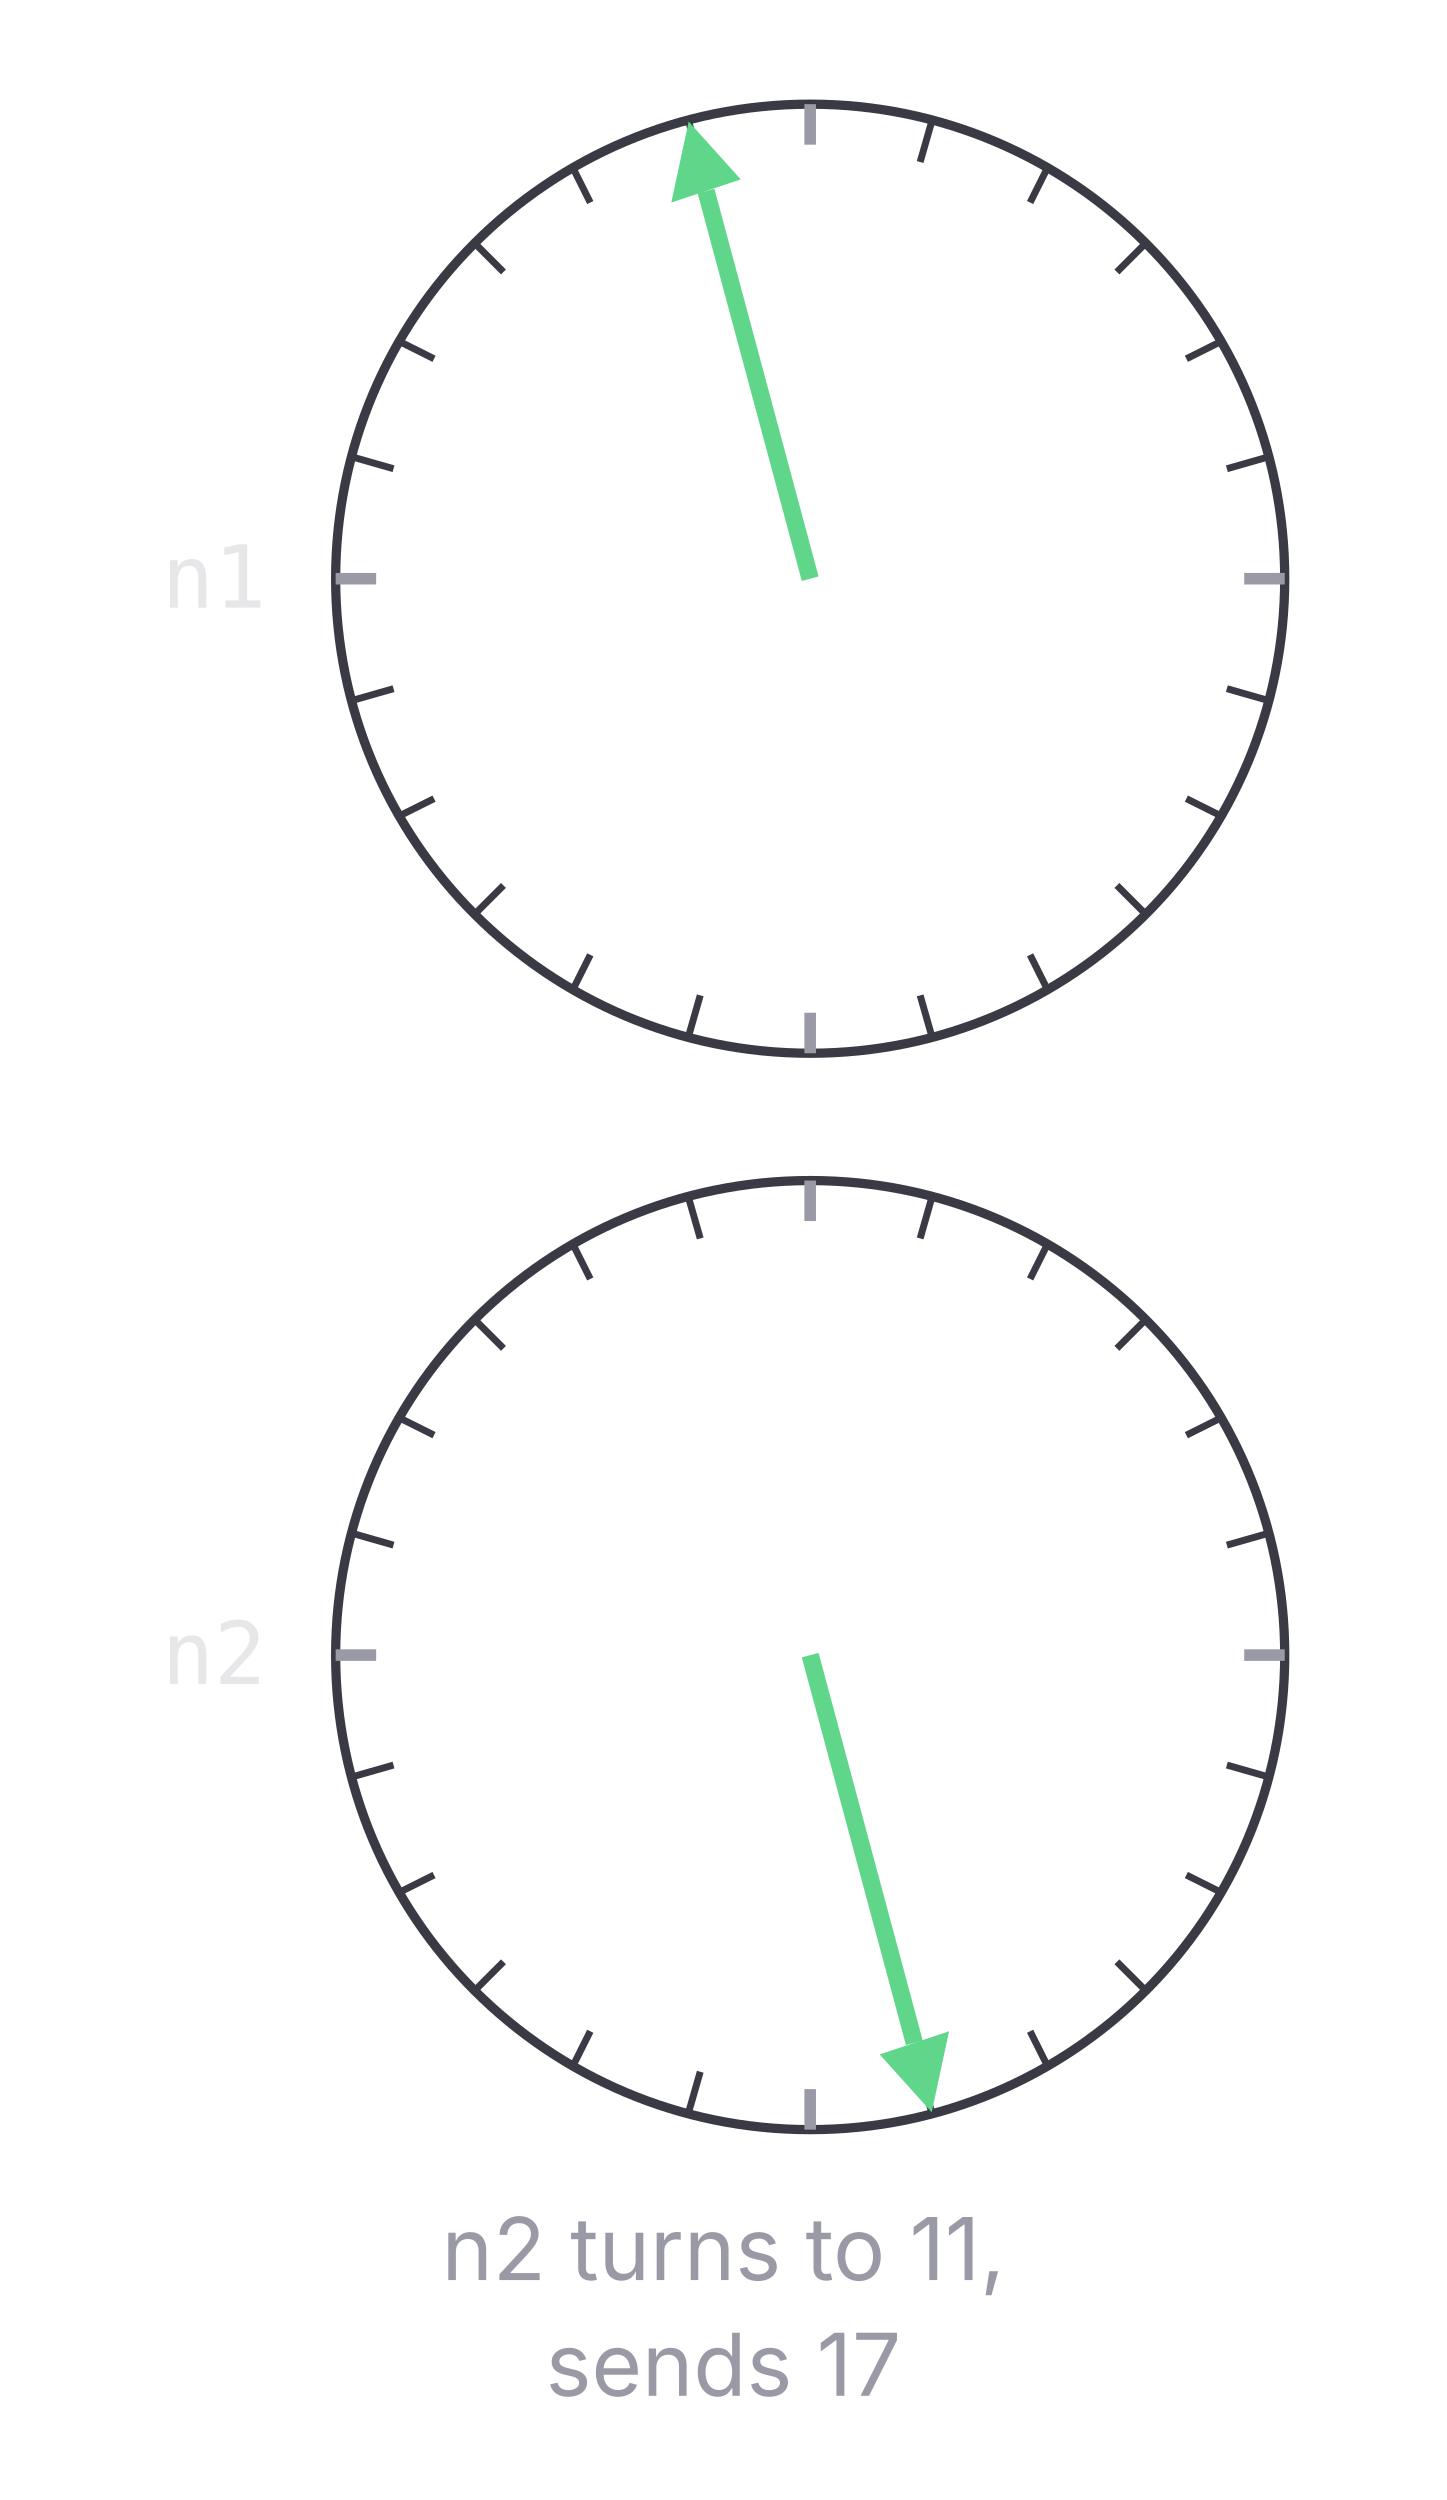
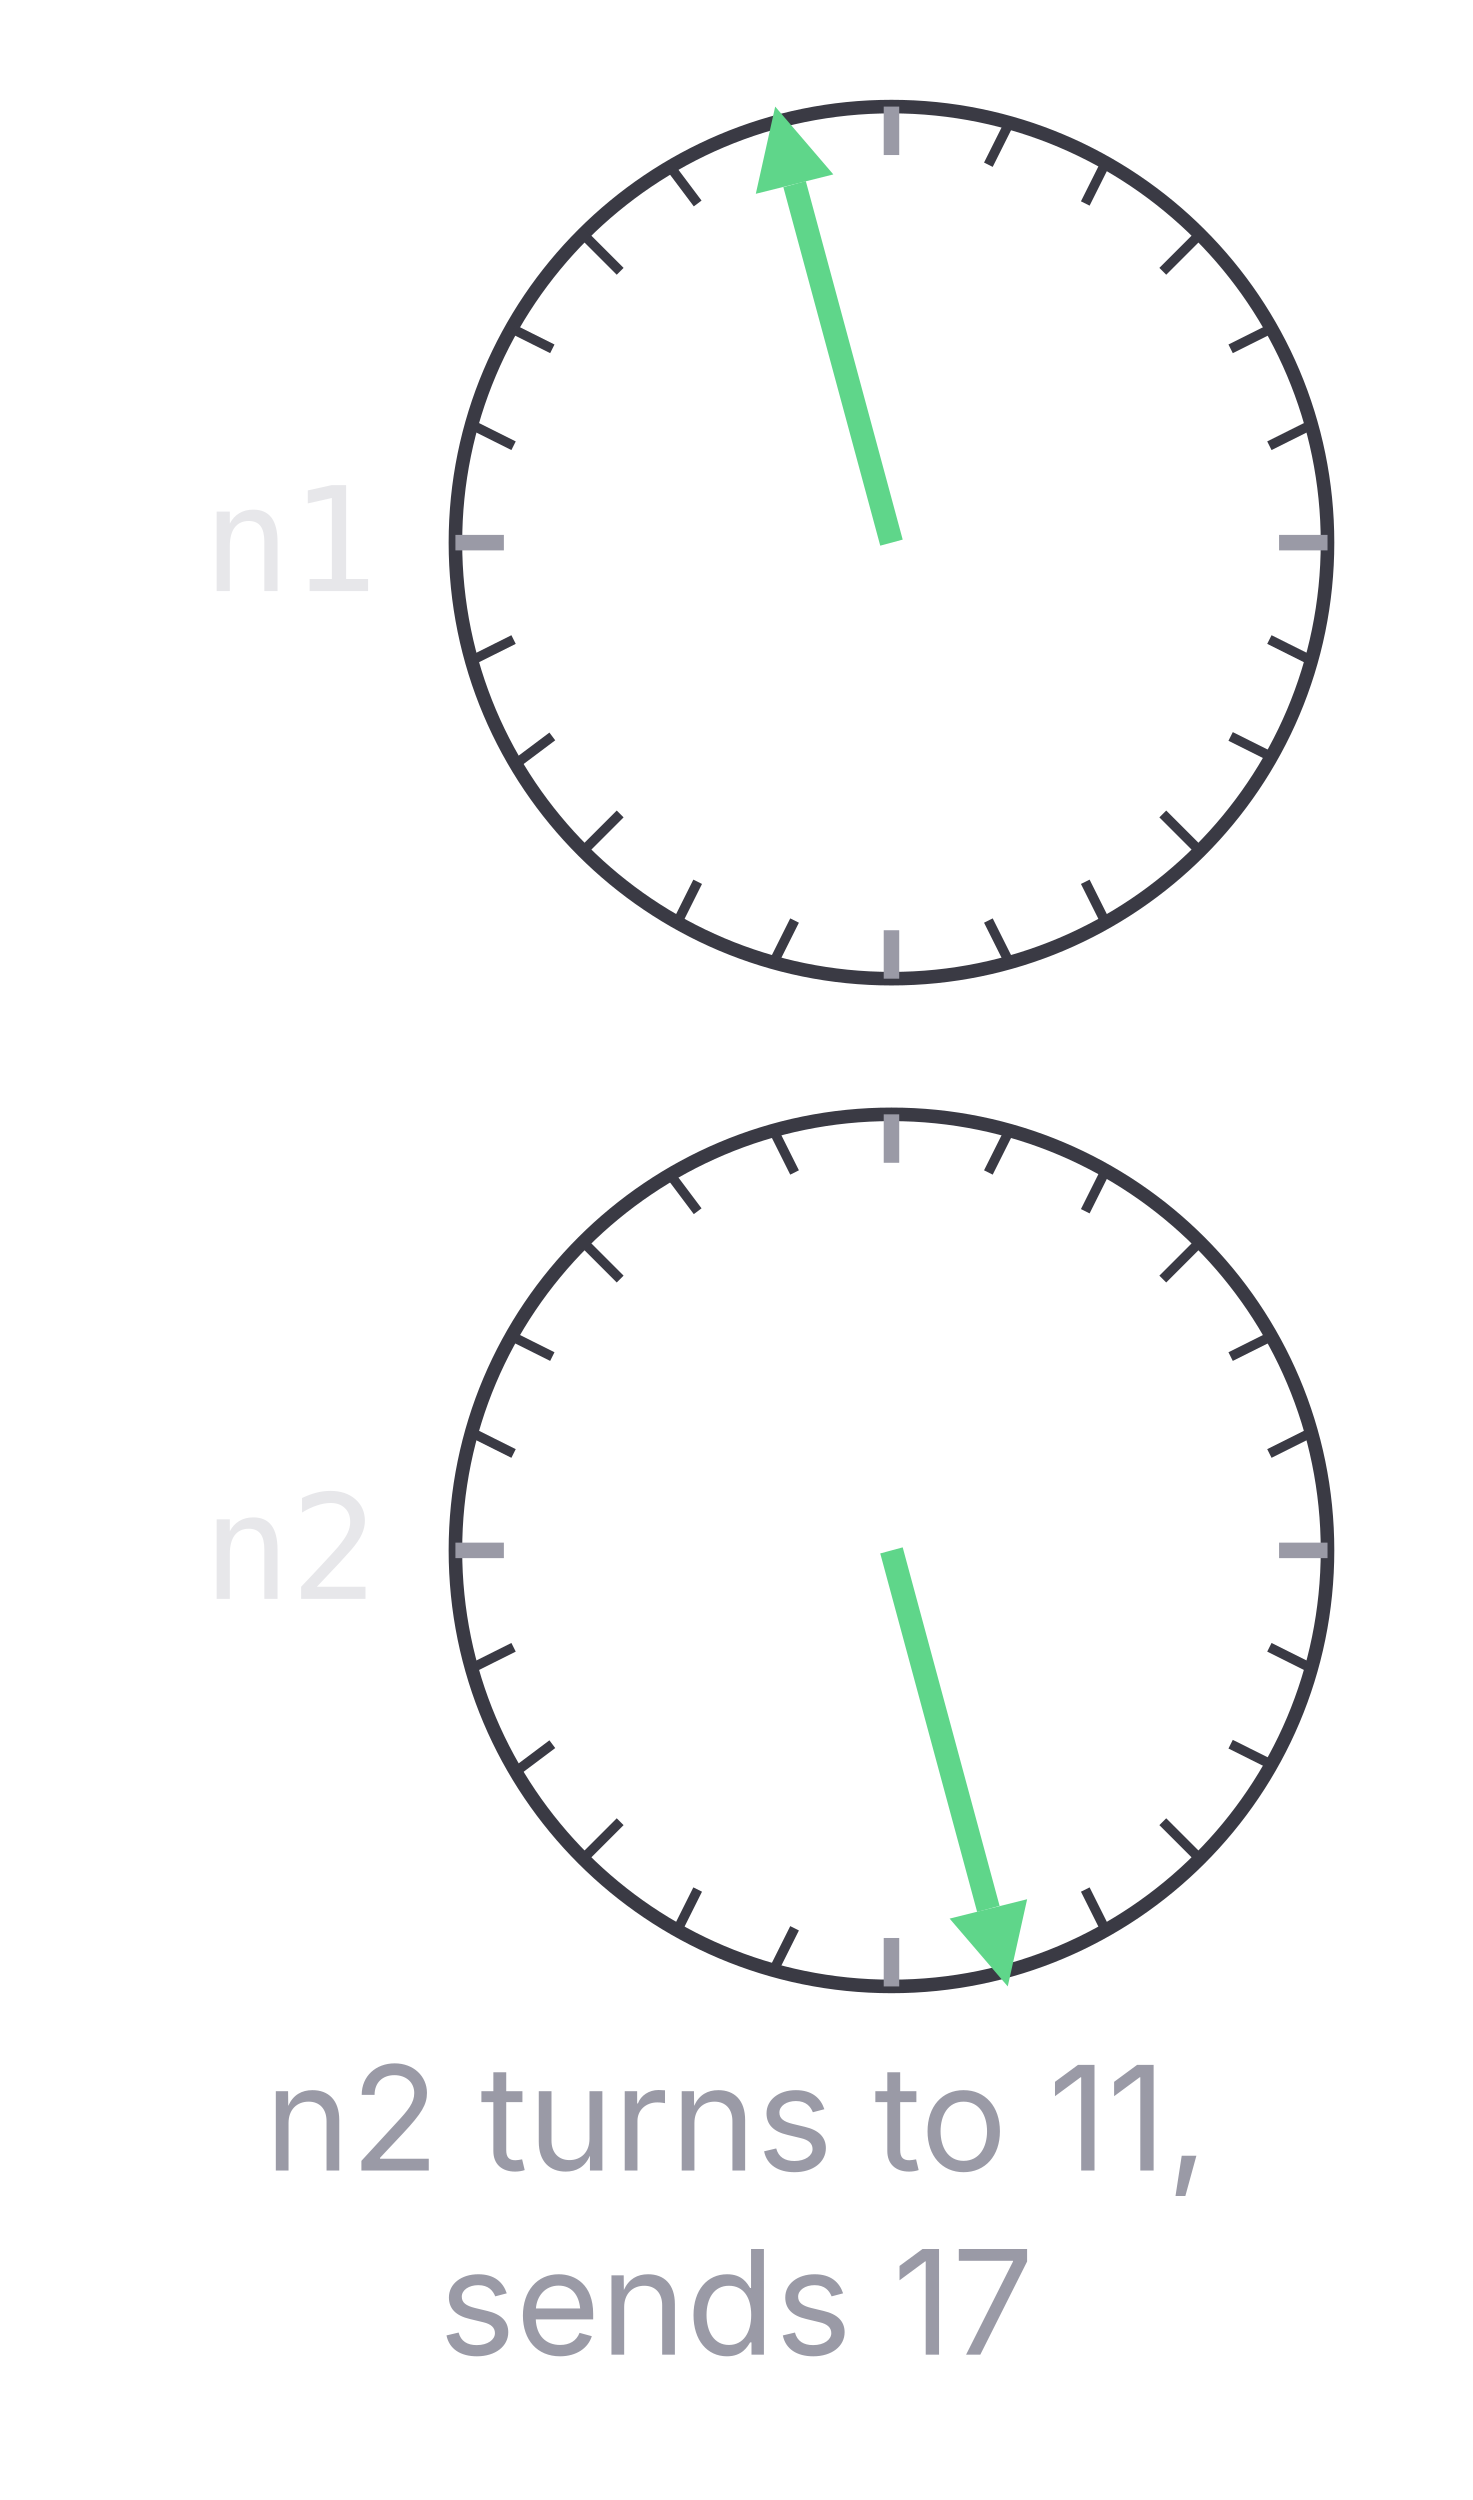
- <svg xmlns="http://www.w3.org/2000/svg" width="250" height="432" viewBox="0 0 250 432">
-   <circle cx="140" cy="100" r="82" fill="none" stroke="#3a3a44" stroke-width="1.6" />
-   <path d="M159 28L161 21M178 35L181 29M193 47L198 42M205 62L211 59M212 81L219 79M212 119L219 121M205 138L211 141M193 153L198 158M178 165L181 171M159 172L161 179M121 172L119 179M102 165L99 171M87 153L82 158M75 138L69 141M68 119L61 121M68 81L61 79M75 62L69 59M87 47L82 42M102 35L99 29M121 28L119 21" stroke="#3a3a44" stroke-width="1.2" />
-   <path d="M140 25L140 18M215 100L222 100M140 175L140 182M65 100L58 100" stroke="#9a9aa6" stroke-width="2" />
-   <line x1="140" y1="100" x2="122" y2="33" stroke="#5fd68a" stroke-width="3" />
-   <polygon points="119,21 128,31 116,35" fill="#5fd68a" />
-   <text x="46" y="105" text-anchor="end" font-family="ui-monospace,SFMono-Regular,Menlo,monospace" font-size="15" fill="#e7e7ea">n1</text>
-   <circle cx="140" cy="286" r="82" fill="none" stroke="#3a3a44" stroke-width="1.6" />
-   <path d="M159 214L161 207M178 221L181 215M193 233L198 228M205 248L211 245M212 267L219 265M212 305L219 307M205 324L211 327M193 339L198 344M178 351L181 357M159 358L161 365M121 358L119 365M102 351L99 357M87 339L82 344M75 324L69 327M68 305L61 307M68 267L61 265M75 248L69 245M87 233L82 228M102 221L99 215M121 214L119 207" stroke="#3a3a44" stroke-width="1.2" />
-   <path d="M140 211L140 204M215 286L222 286M140 361L140 368M65 286L58 286" stroke="#9a9aa6" stroke-width="2" />
-   <line x1="140" y1="286" x2="158" y2="353" stroke="#5fd68a" stroke-width="3" />
-   <polygon points="161,365 152,355 164,351" fill="#5fd68a" />
-   <text x="46" y="291" text-anchor="end" font-family="ui-monospace,SFMono-Regular,Menlo,monospace" font-size="15" fill="#e7e7ea">n2</text>
-   <text x="125" y="394" text-anchor="middle" font-family="-apple-system,BlinkMacSystemFont,Segoe UI,sans-serif" font-size="15" fill="#9a9aa6">n2 turns to 11,</text>
-   <text x="125" y="414" text-anchor="middle" font-family="-apple-system,BlinkMacSystemFont,Segoe UI,sans-serif" font-size="15" fill="#9a9aa6">sends 17</text>
+ <svg xmlns="http://www.w3.org/2000/svg" width="152" height="258" viewBox="0 0 152 258">
+   <circle cx="92" cy="56" r="45" fill="none" stroke="#3a3a44" stroke-width="1.4" />
+   <path d="M102 17L104 13M112 21L114 17M120 28L124 24M127 36L131 34M131 46L135 44M131 66L135 68M127 76L131 78M120 84L124 88M112 91L114 95M102 95L104 99M82 95L80 99M72 91L70 95M64 84L60 88M57 76L53 79M53 66L49 68M53 46L49 44M57 36L53 34M64 28L60 24M72 21L69 17M82 17L80 13" stroke="#3a3a44" />
+   <path d="M92 16L92 11M132 56L137 56M92 96L92 101M52 56L47 56" stroke="#9a9aa6" stroke-width="1.6" />
+   <line x1="92" y1="56" x2="82" y2="19" stroke="#5fd68a" stroke-width="2.4" />
+   <polygon points="80,11 86,18 78,20" fill="#5fd68a" />
+   <text x="39" y="61" text-anchor="end" font-family="ui-monospace,SFMono-Regular,Menlo,monospace" font-size="15" fill="#e7e7ea">n1</text>
+   <circle cx="92" cy="160" r="45" fill="none" stroke="#3a3a44" stroke-width="1.4" />
+   <path d="M102 121L104 117M112 125L114 121M120 132L124 128M127 140L131 138M131 150L135 148M131 170L135 172M127 180L131 182M120 188L124 192M112 195L114 199M102 199L104 203M82 199L80 203M72 195L70 199M64 188L60 192M57 180L53 183M53 170L49 172M53 150L49 148M57 140L53 138M64 132L60 128M72 125L69 121M82 121L80 117" stroke="#3a3a44" />
+   <path d="M92 120L92 115M132 160L137 160M92 200L92 205M52 160L47 160" stroke="#9a9aa6" stroke-width="1.6" />
+   <line x1="92" y1="160" x2="102" y2="197" stroke="#5fd68a" stroke-width="2.4" />
+   <polygon points="104,205 98,198 106,196" fill="#5fd68a" />
+   <text x="39" y="165" text-anchor="end" font-family="ui-monospace,SFMono-Regular,Menlo,monospace" font-size="15" fill="#e7e7ea">n2</text>
+   <text x="76" y="224" text-anchor="middle" font-family="-apple-system,BlinkMacSystemFont,Segoe UI,sans-serif" font-size="15" fill="#9a9aa6">n2 turns to 11,</text>
+   <text x="76" y="243" text-anchor="middle" font-family="-apple-system,BlinkMacSystemFont,Segoe UI,sans-serif" font-size="15" fill="#9a9aa6">sends 17</text>
</svg>
